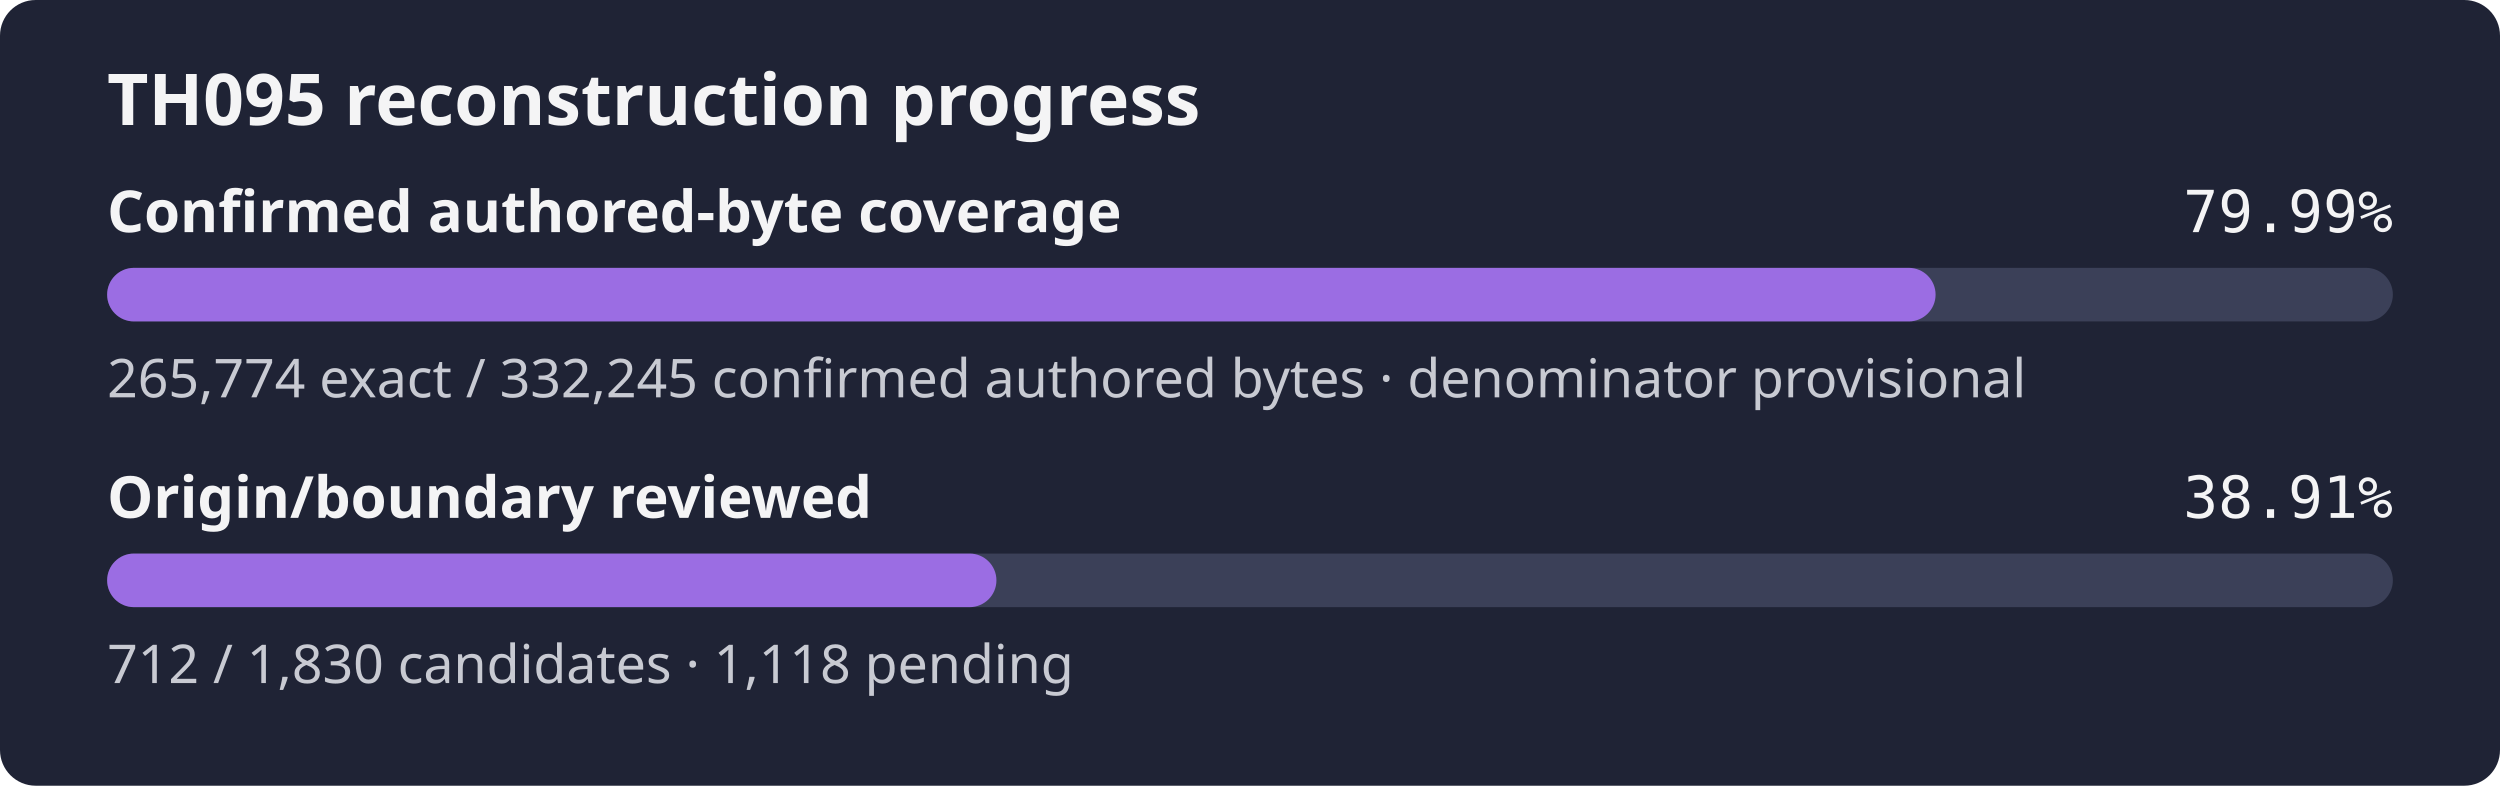
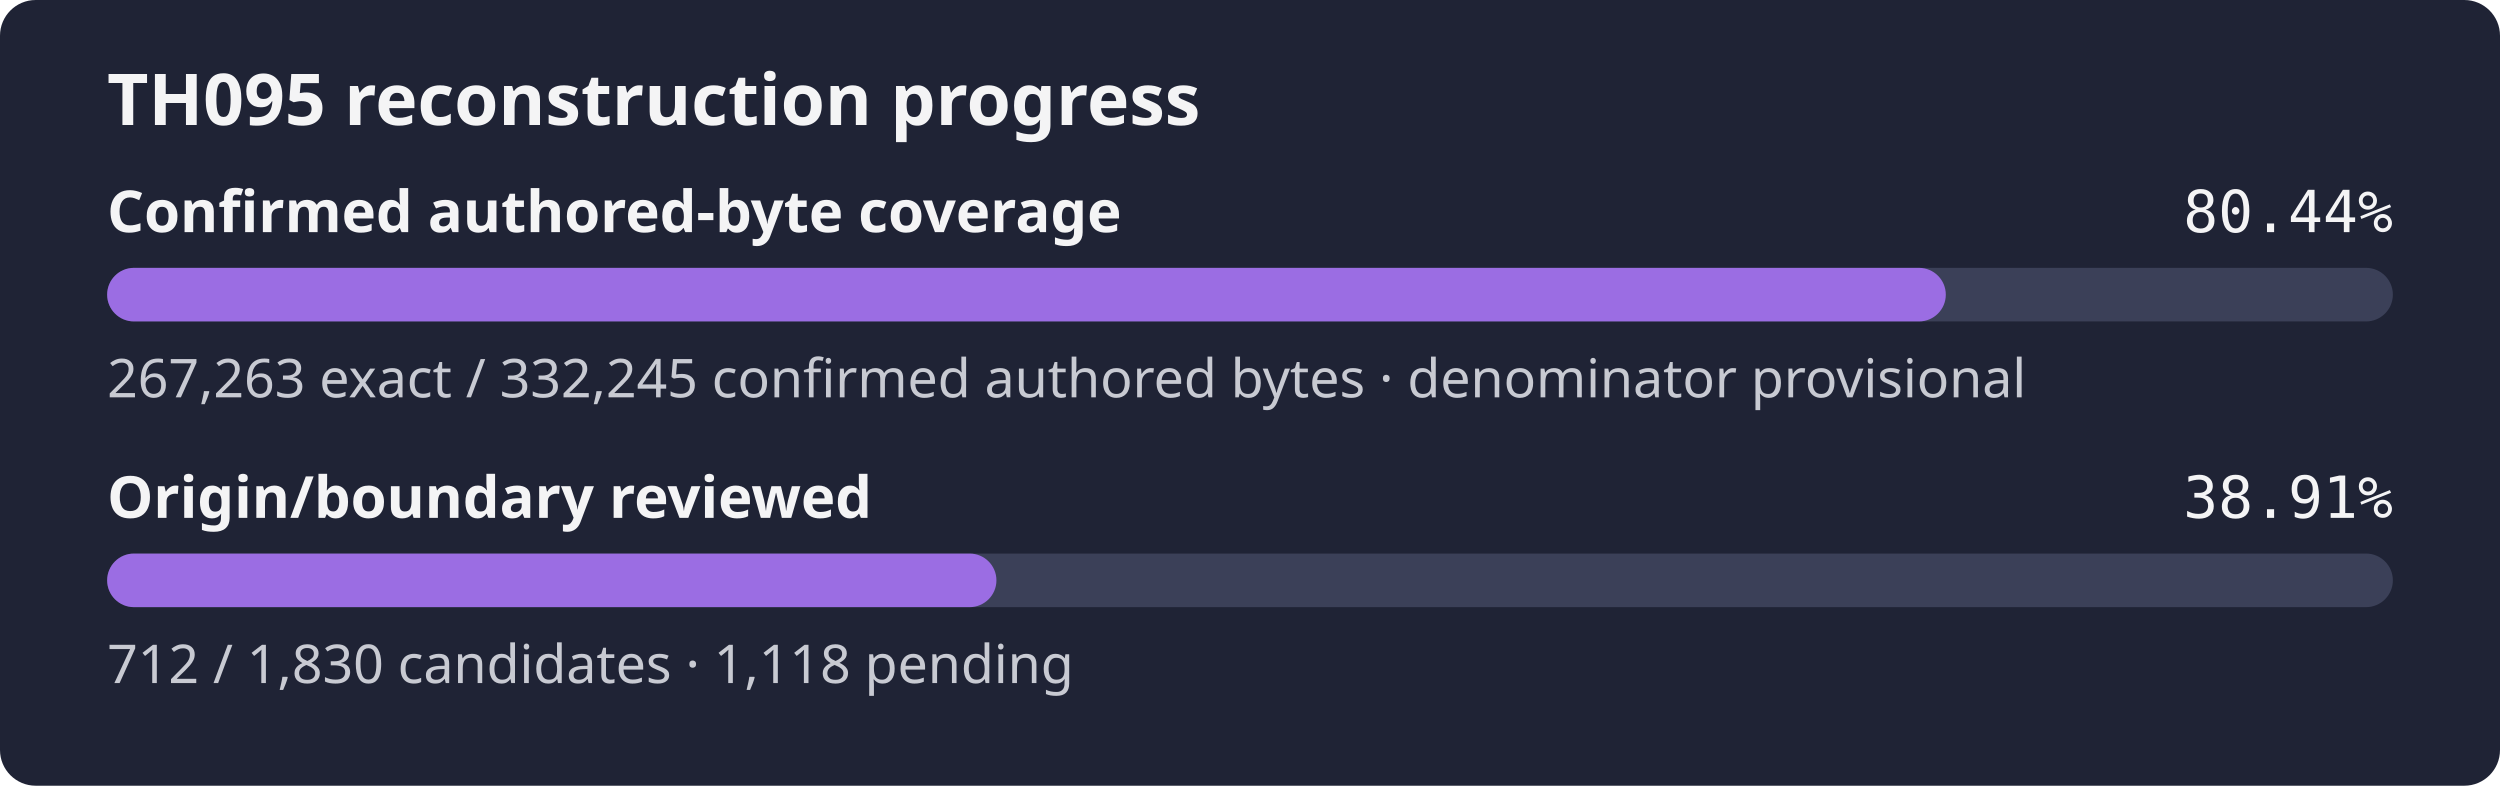
- <svg xmlns="http://www.w3.org/2000/svg" width="560" height="176" role="img" aria-label="TH095 reconstruction progress: 79.99% of the confirmed authored-byte set is exact, origin review 38.91%">
+ <svg xmlns="http://www.w3.org/2000/svg" width="560" height="176" role="img" aria-label="TH095 reconstruction progress: 80.44% of the confirmed authored-byte set is exact, origin review 38.91%">
  <rect width="560" height="176" rx="8" fill="#1f2335" />
  <text x="24" y="28" fill="#f4f4f5" font-family="sans-serif" font-size="16" font-weight="600">TH095 reconstruction progress</text>
  <text x="24" y="52" fill="#f4f4f5" font-family="sans-serif" font-size="13" font-weight="600">Confirmed authored-byte coverage</text>
-   <text x="536" y="52" fill="#f4f4f5" text-anchor="end" font-family="monospace" font-size="13">79.99%</text>
+   <text x="536" y="52" fill="#f4f4f5" text-anchor="end" font-family="monospace" font-size="13">80.44%</text>
  <rect x="24" y="60" width="512" height="12" rx="6" fill="#3b4058" />
-   <rect x="24" y="60" width="409.57" height="12" rx="6" fill="#9b6de3" />
-   <text x="24" y="89" fill="#c8cad2" font-family="sans-serif" font-size="12">265,774 exact / 332,245 confirmed authored bytes · denominator provisional</text>
+   <rect x="24" y="60" width="411.86" height="12" rx="6" fill="#9b6de3" />
+   <text x="24" y="89" fill="#c8cad2" font-family="sans-serif" font-size="12">267,263 exact / 332,245 confirmed authored bytes · denominator provisional</text>
  <text x="24" y="116" fill="#f4f4f5" font-family="sans-serif" font-size="13" font-weight="600">Origin/boundary reviewed</text>
  <text x="536" y="116" fill="#f4f4f5" text-anchor="end" font-family="monospace" font-size="13">38.91%</text>
  <rect x="24" y="124" width="512" height="12" rx="6" fill="#3b4058" />
  <rect x="24" y="124" width="199.20" height="12" rx="6" fill="#9b6de3" />
  <text x="24" y="153" fill="#c8cad2" font-family="sans-serif" font-size="12">712 / 1,830 candidates · 1,118 pending</text>
</svg>
